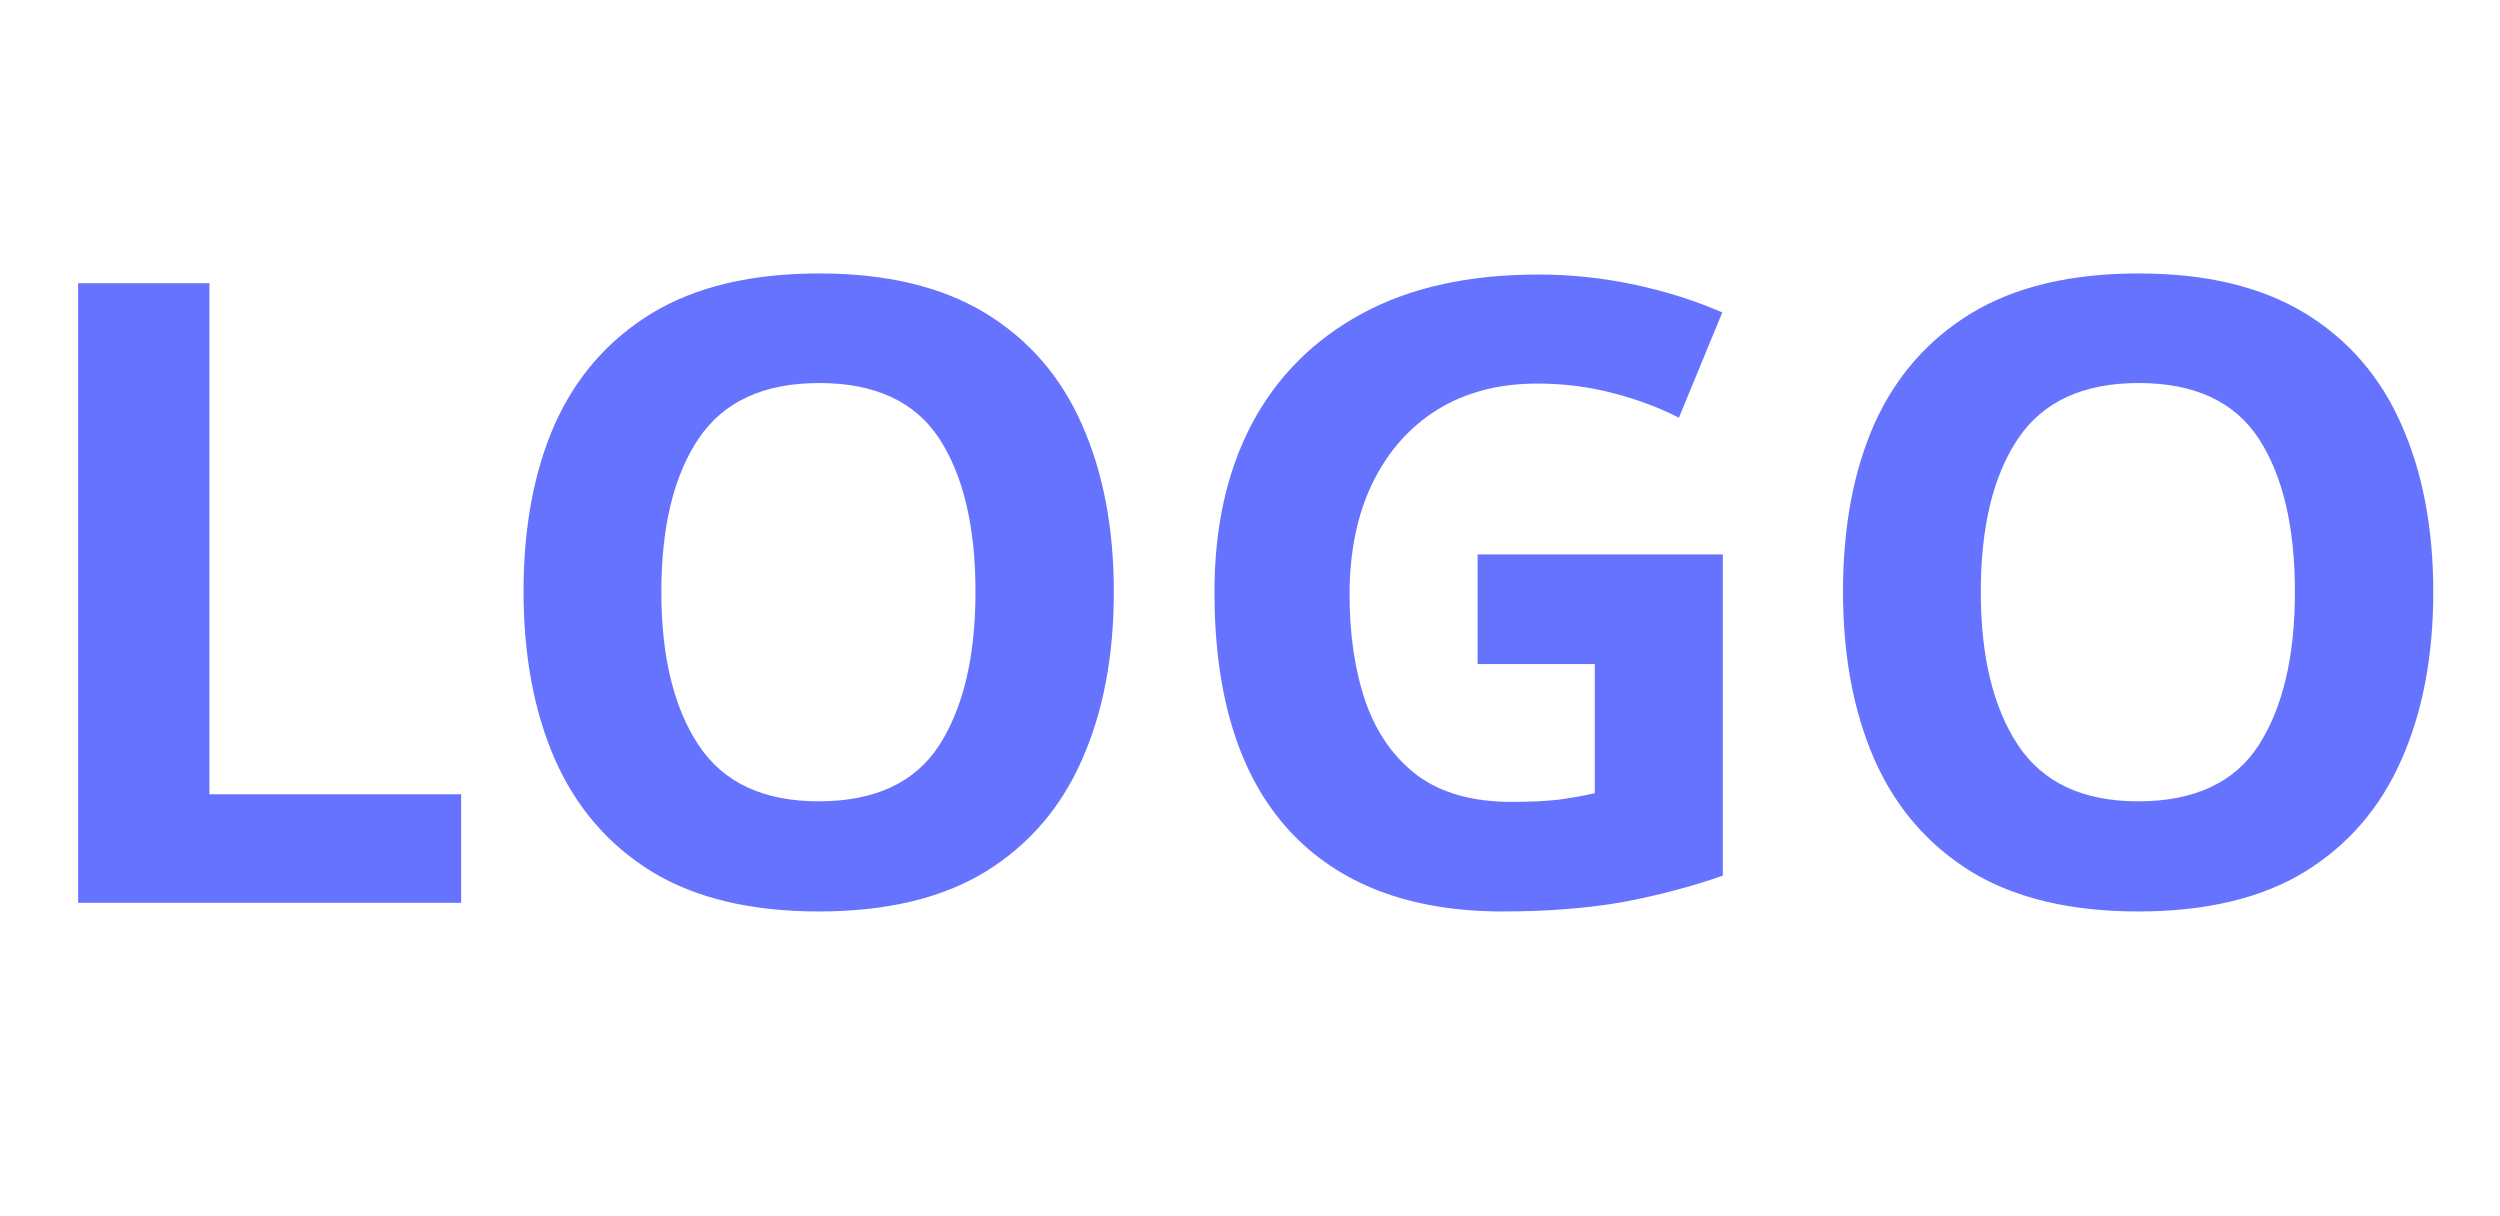
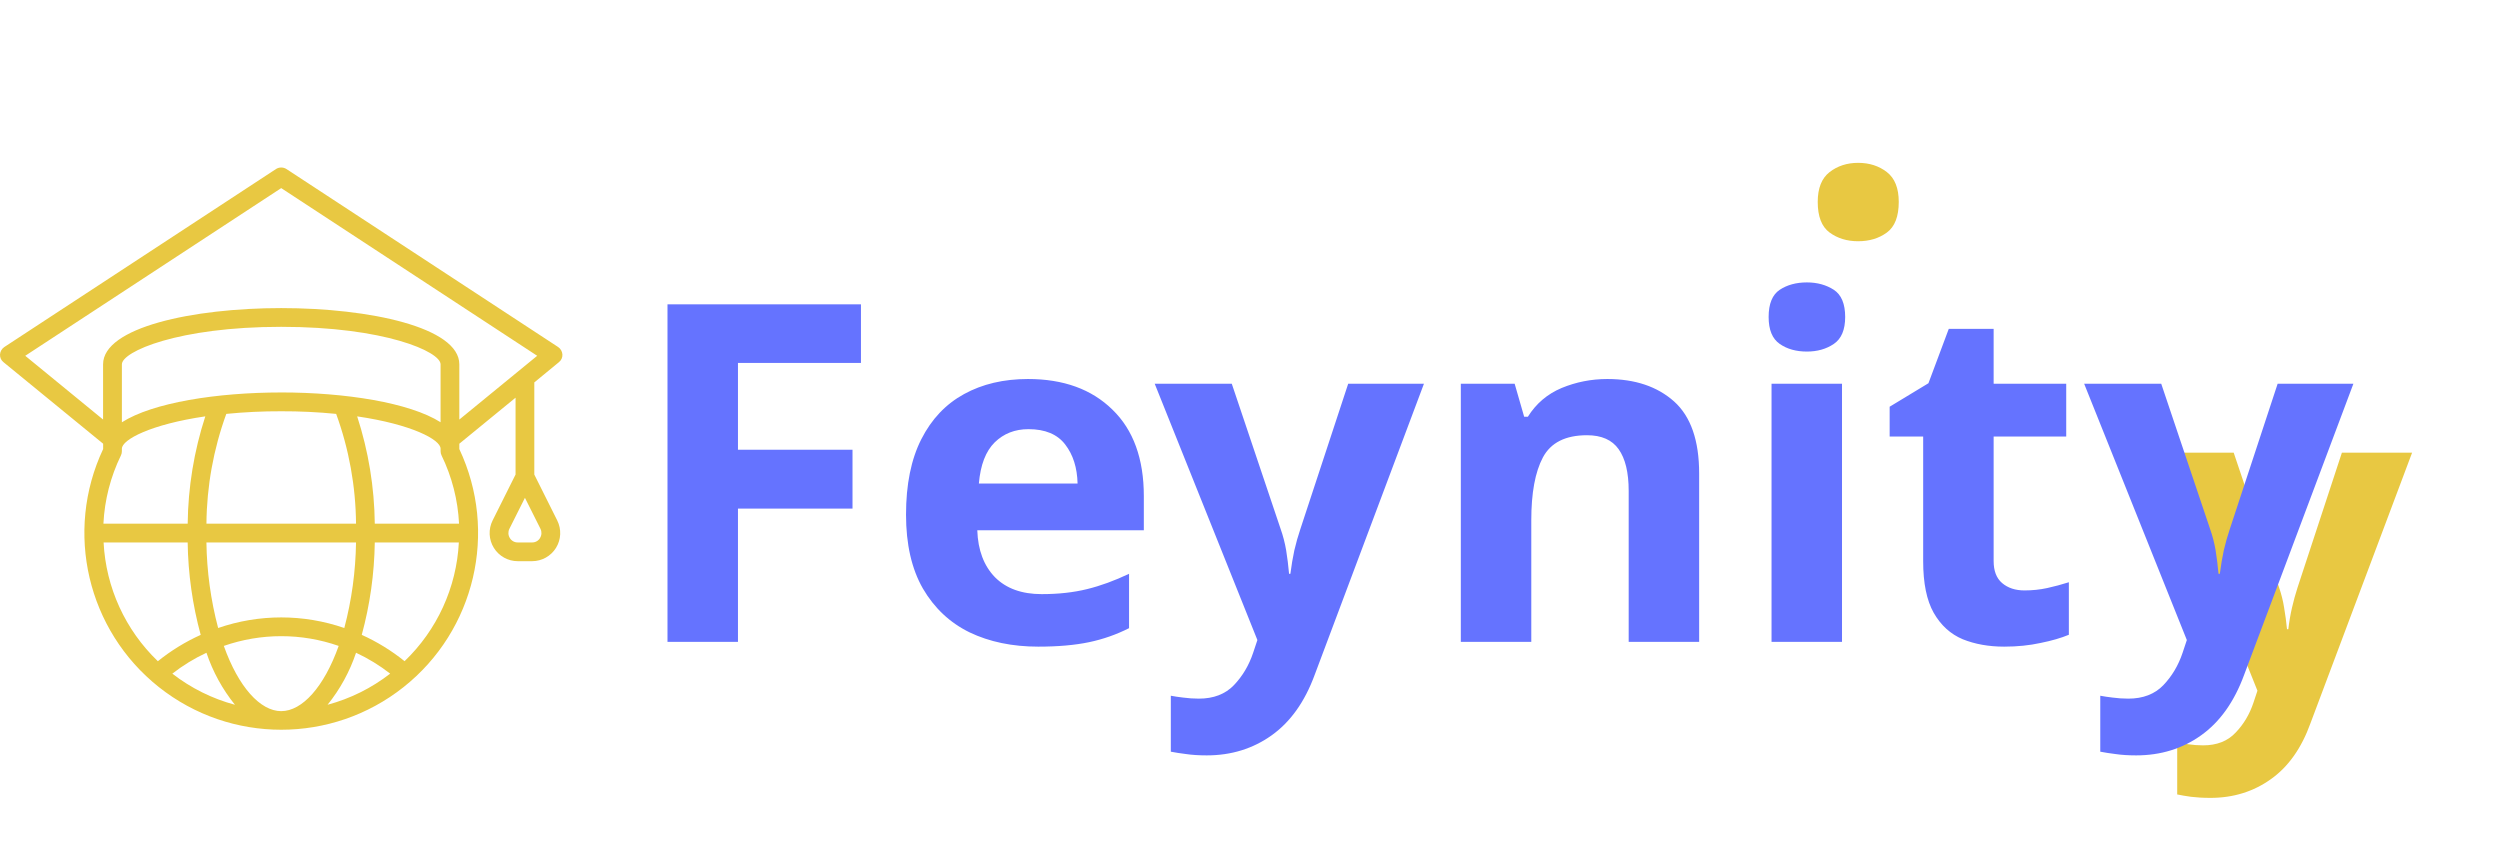
- <svg xmlns="http://www.w3.org/2000/svg" width="72" height="35" viewBox="0 0 72 35">
-   <text id="LOGO" fill="#6573ff" font-size="25" font-family="Poppins-Bold, Poppins" font-weight="700">
-     <tspan x="0" y="26">LOGO</tspan>
-   </text>
+ <svg xmlns="http://www.w3.org/2000/svg" width="148" height="50" viewBox="0 0 148 50">
+   <g id="logo" transform="translate(-46 -21)">
+     <text id="_." data-name="." transform="translate(160 60) rotate(180)" fill="#e8c842" font-size="28" font-family="Poppins-Bold, Poppins" font-weight="700">
+       <tspan x="0" y="29">.</tspan>
+     </text>
+     <text id="y" transform="translate(174 35)" fill="#e8c842" font-size="26" font-family="Poppins-Bold, Poppins" font-weight="700">
+       <tspan x="0" y="27">y</tspan>
+     </text>
+     <text id="Feynity" transform="translate(83 30)" fill="#6573ff" font-size="28" font-family="Poppins-Bold, Poppins" font-weight="700">
+       <tspan x="0" y="29">Feynity</tspan>
+     </text>
+     <g id="favc" transform="translate(44.002 28.914)">
+       <path id="Path_99" data-name="Path 99" d="M33.629,20.18V14.725l1.459-1.2a.537.537,0,0,0,.205-.455.579.579,0,0,0-.25-.438L18.951,2.09a.577.577,0,0,0-.61,0L2.249,12.633a.579.579,0,0,0-.25.438.537.537,0,0,0,.205.455l5.9,4.828v.316a11.653,11.653,0,1,0,21.086,0v-.316l3.329-2.725v4.55L31.159,22.9a1.665,1.665,0,0,0,1.493,2.408H33.5A1.665,1.665,0,0,0,34.988,22.9Zm-19.41,2.908a19.473,19.473,0,0,1,1.176-6.5,32.031,32.031,0,0,1,3.252-.155,32.031,32.031,0,0,1,3.252.155,19.473,19.473,0,0,1,1.176,6.5Zm8.856,1.11a20.96,20.96,0,0,1-.694,5.066,11.434,11.434,0,0,0-7.469,0,20.96,20.96,0,0,1-.694-5.066Zm-4.428-8.878c-3.8,0-7.608.6-9.433,1.765V13.654c0-.755,3.329-2.22,9.433-2.22s9.433,1.465,9.433,2.22v3.429C26.254,15.924,22.442,15.319,18.646,15.319Zm-4.495,1.415a21.3,21.3,0,0,0-1.043,6.354H8.12a10.392,10.392,0,0,1,1.038-4.045.542.542,0,0,0,.055-.244v-.15C9.213,18.11,10.933,17.205,14.152,16.734ZM8.131,24.2h4.977a22.012,22.012,0,0,0,.771,5.471,11.722,11.722,0,0,0-2.536,1.559A10.484,10.484,0,0,1,8.131,24.2ZM12.2,31.966a10.488,10.488,0,0,1,2.02-1.237,9.942,9.942,0,0,0,1.687,3.08A10.472,10.472,0,0,1,12.2,31.966Zm6.448,2.22c-1.243,0-2.536-1.432-3.4-3.862a10.313,10.313,0,0,1,6.8,0C21.182,32.754,19.889,34.185,18.646,34.185Zm2.741-.377a9.942,9.942,0,0,0,1.687-3.08,10.488,10.488,0,0,1,2.02,1.237,10.472,10.472,0,0,1-3.707,1.842Zm4.561-2.58a11.722,11.722,0,0,0-2.536-1.559,22.012,22.012,0,0,0,.771-5.471h4.977A10.484,10.484,0,0,1,25.949,31.228Zm-1.765-8.14a21.3,21.3,0,0,0-1.043-6.354c3.218.472,4.939,1.376,4.939,1.914v.15a.542.542,0,0,0,.055.244,10.392,10.392,0,0,1,1.038,4.045Zm5.005-6.165V13.654c0-2.186-5.3-3.329-10.543-3.329S8.1,11.468,8.1,13.654v3.268L3.492,13.149,18.646,3.222,33.8,13.149Zm4.778,7.014a.536.536,0,0,1-.472.261h-.843a.536.536,0,0,1-.472-.261.559.559,0,0,1-.028-.544l.921-1.837.921,1.837A.559.559,0,0,1,33.967,23.936Z" transform="translate(0)" fill="#e8c842" />
+     </g>
+   </g>
</svg>
